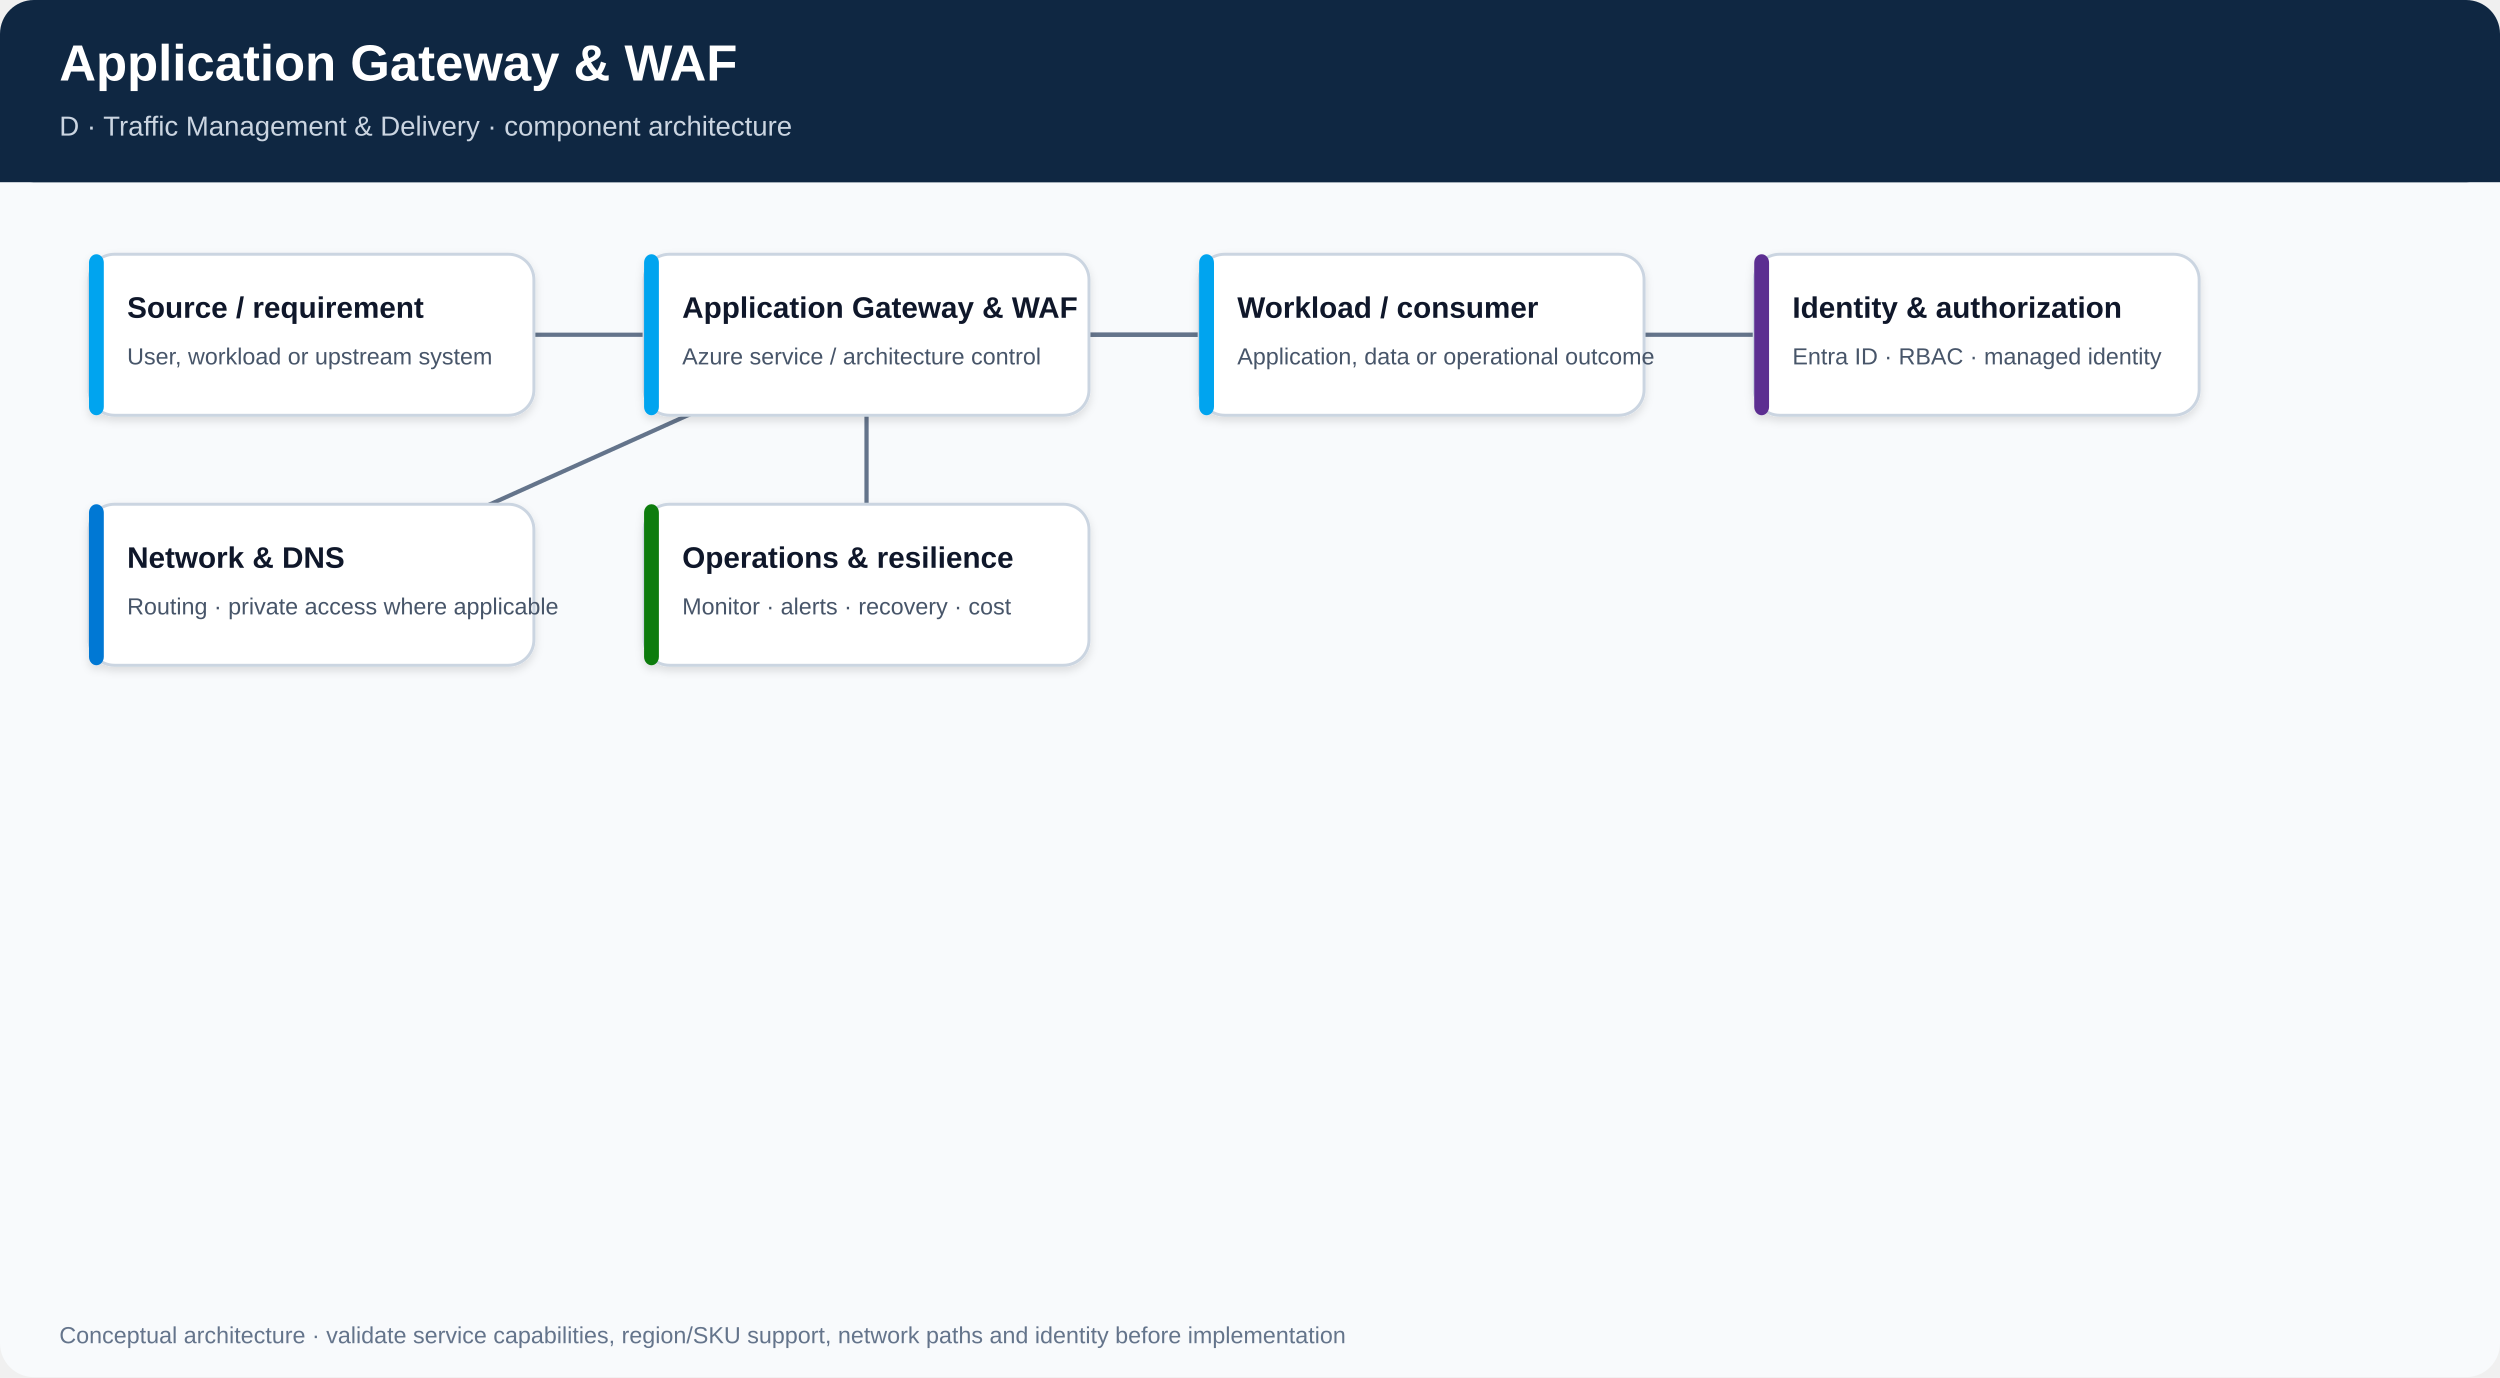
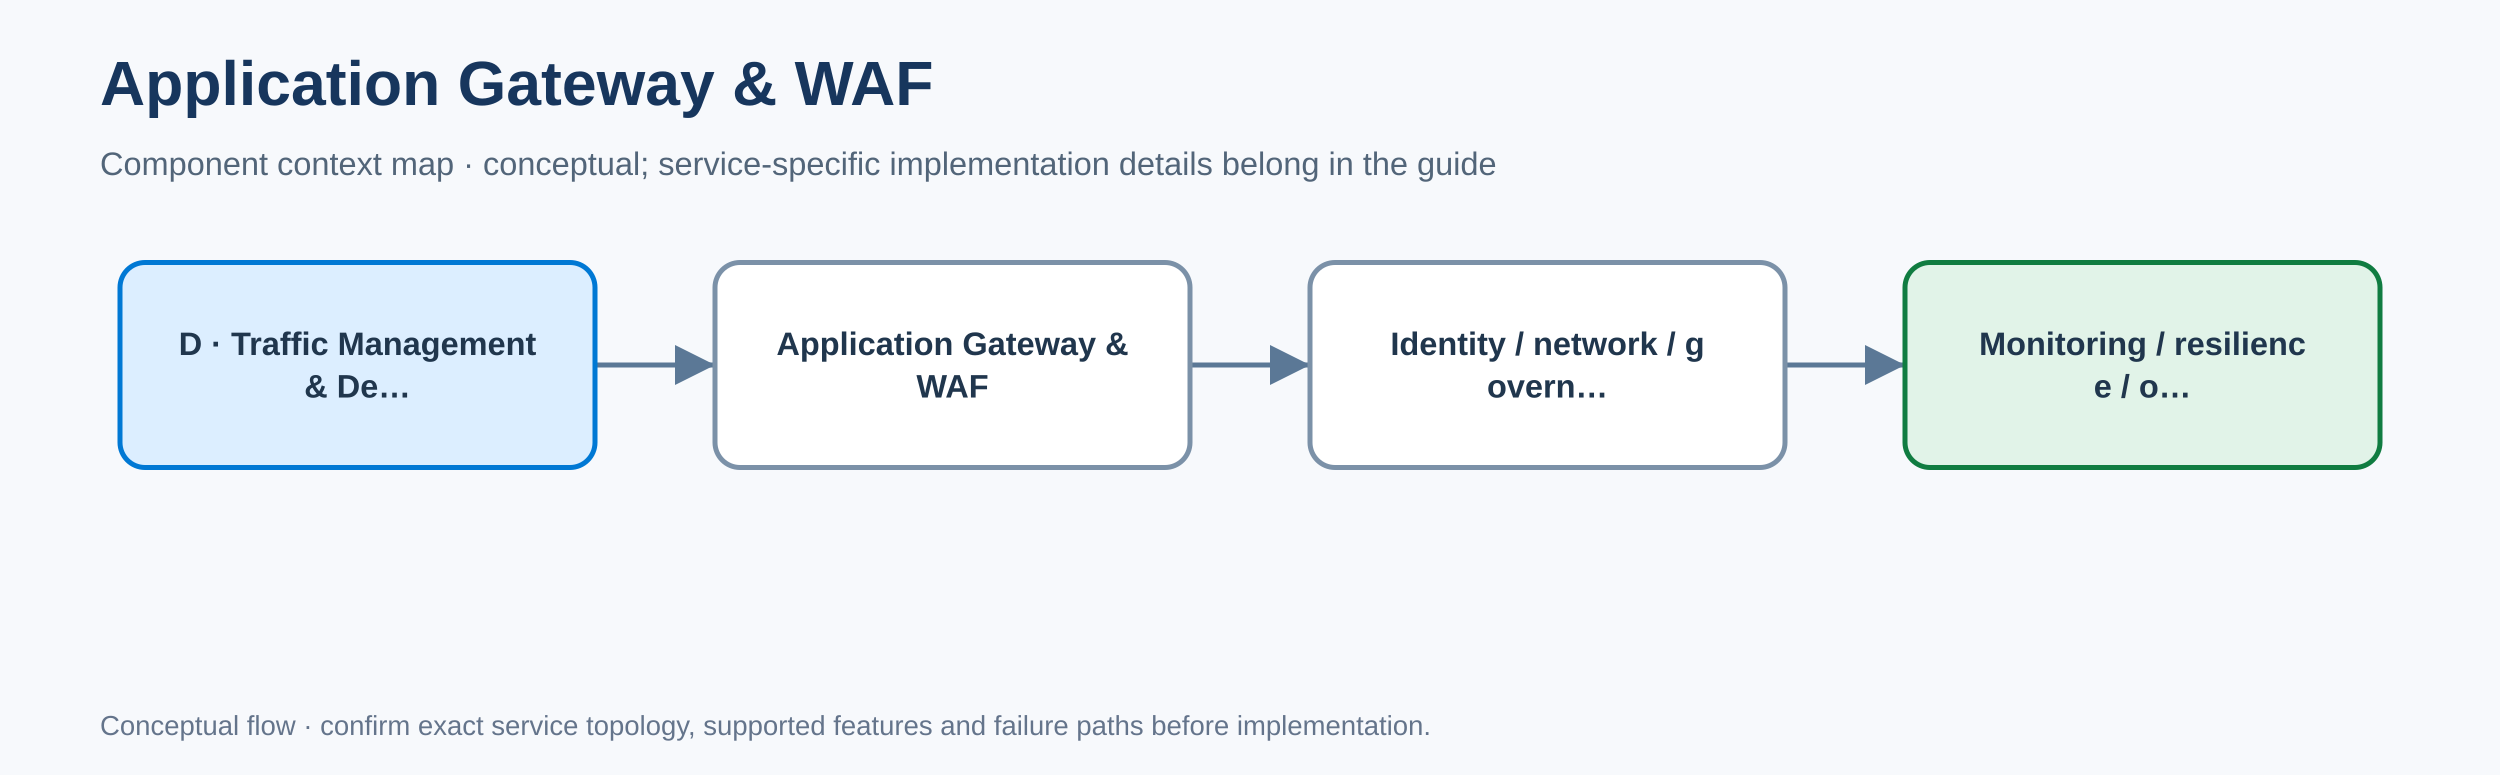
- <svg xmlns="http://www.w3.org/2000/svg" width="1180" height="650" viewBox="0 0 1180 650">
+ <svg xmlns="http://www.w3.org/2000/svg" width="1000" height="310" viewBox="0 0 1000 310">
+   <rect width="100%" height="100%" fill="#f7f9fc" />
+   <text x="40" y="42" font-family="Segoe UI,Arial" font-size="25" font-weight="700" fill="#17365d">Application Gateway &amp; WAF</text>
+   <text x="40" y="70" font-family="Segoe UI,Arial" font-size="13" fill="#526579">Component context map · conceptual; service-specific implementation details belong in the guide</text>
+   <path d="M 238 146 L 286 146" fill="none" stroke="#5b7896" stroke-width="2" marker-end="url(#arrow)" />
+   <path d="M 476 146 L 524 146" fill="none" stroke="#5b7896" stroke-width="2" marker-end="url(#arrow)" />
+   <path d="M 714 146 L 762 146" fill="none" stroke="#5b7896" stroke-width="2" marker-end="url(#arrow)" />
  <defs>
    <marker id="arrow" markerWidth="10" markerHeight="8" refX="8" refY="4" orient="auto">
-       <path d="M0,0 L8,4 L0,8 Z" fill="#64748b" />
+       <path d="M0,0 L8,4 L0,8 z" fill="#5b7896" />
    </marker>
-     <filter id="shadow" x="-20%" y="-20%" width="140%" height="140%">
-       <feDropShadow dx="0" dy="2" stdDeviation="2" flood-opacity=".12" />
-     </filter>
  </defs>
-   <rect width="100%" height="100%" rx="16" fill="#f8fafc" />
-   <rect x="0" y="0" width="1180" height="86" rx="16" fill="#0f2742" />
-   <rect x="0" y="70" width="1180" height="16" fill="#0f2742" />
-   <text x="28" y="38" font-family="Segoe UI,Arial" font-size="24" font-weight="700" fill="#fff">Application Gateway &amp; WAF</text>
-   <text x="28" y="64" font-family="Segoe UI,Arial" font-size="13" fill="#cbd5e1">D · Traffic Management &amp; Delivery · component architecture</text>
-   <path d="M 147 158 L 409 158" fill="none" stroke="#64748b" stroke-width="2" marker-end="url(#arrow)" />
-   <path d="M 409 158 L 671 158" fill="none" stroke="#64748b" stroke-width="2" marker-end="url(#arrow)" />
-   <path d="M 933 158 L 409 158" fill="none" stroke="#64748b" stroke-width="2" marker-end="url(#arrow)" />
-   <path d="M 147 276 L 409 158" fill="none" stroke="#64748b" stroke-width="2" marker-end="url(#arrow)" />
-   <path d="M 409 276 L 409 158" fill="none" stroke="#64748b" stroke-width="2" marker-end="url(#arrow)" />
-   <g filter="url(#shadow)">
-     <rect x="42" y="120" width="210" height="76" rx="12" fill="#fff" stroke="#cbd5e1" stroke-width="1.4" />
-     <rect x="42" y="120" width="7" height="76" rx="4" fill="#00A4EF" />
-   </g>
-   <text x="60" y="150" font-family="Segoe UI,Arial" font-size="14" font-weight="700" fill="#0f172a">Source / requirement</text>
-   <text x="60" y="172" font-family="Segoe UI,Arial" font-size="11" fill="#475569">User, workload or upstream system</text>
-   <g filter="url(#shadow)">
-     <rect x="304" y="120" width="210" height="76" rx="12" fill="#fff" stroke="#cbd5e1" stroke-width="1.4" />
-     <rect x="304" y="120" width="7" height="76" rx="4" fill="#00A4EF" />
-   </g>
-   <text x="322" y="150" font-family="Segoe UI,Arial" font-size="14" font-weight="700" fill="#0f172a">Application Gateway &amp; WAF</text>
-   <text x="322" y="172" font-family="Segoe UI,Arial" font-size="11" fill="#475569">Azure service / architecture control</text>
-   <g filter="url(#shadow)">
-     <rect x="566" y="120" width="210" height="76" rx="12" fill="#fff" stroke="#cbd5e1" stroke-width="1.4" />
-     <rect x="566" y="120" width="7" height="76" rx="4" fill="#00A4EF" />
-   </g>
-   <text x="584" y="150" font-family="Segoe UI,Arial" font-size="14" font-weight="700" fill="#0f172a">Workload / consumer</text>
-   <text x="584" y="172" font-family="Segoe UI,Arial" font-size="11" fill="#475569">Application, data or operational outcome</text>
-   <g filter="url(#shadow)">
-     <rect x="828" y="120" width="210" height="76" rx="12" fill="#fff" stroke="#cbd5e1" stroke-width="1.4" />
-     <rect x="828" y="120" width="7" height="76" rx="4" fill="#5C2D91" />
-   </g>
-   <text x="846" y="150" font-family="Segoe UI,Arial" font-size="14" font-weight="700" fill="#0f172a">Identity &amp; authorization</text>
-   <text x="846" y="172" font-family="Segoe UI,Arial" font-size="11" fill="#475569">Entra ID · RBAC · managed identity</text>
-   <g filter="url(#shadow)">
-     <rect x="42" y="238" width="210" height="76" rx="12" fill="#fff" stroke="#cbd5e1" stroke-width="1.4" />
-     <rect x="42" y="238" width="7" height="76" rx="4" fill="#0078D4" />
-   </g>
-   <text x="60" y="268" font-family="Segoe UI,Arial" font-size="14" font-weight="700" fill="#0f172a">Network &amp; DNS</text>
-   <text x="60" y="290" font-family="Segoe UI,Arial" font-size="11" fill="#475569">Routing · private access where applicable</text>
-   <g filter="url(#shadow)">
-     <rect x="304" y="238" width="210" height="76" rx="12" fill="#fff" stroke="#cbd5e1" stroke-width="1.4" />
-     <rect x="304" y="238" width="7" height="76" rx="4" fill="#107C10" />
-   </g>
-   <text x="322" y="268" font-family="Segoe UI,Arial" font-size="14" font-weight="700" fill="#0f172a">Operations &amp; resilience</text>
-   <text x="322" y="290" font-family="Segoe UI,Arial" font-size="11" fill="#475569">Monitor · alerts · recovery · cost</text>
-   <text x="28" y="634" font-family="Segoe UI,Arial" font-size="11" fill="#64748b">Conceptual architecture · validate service capabilities, region/SKU support, network paths and identity before implementation</text>
+   <rect x="48" y="105" width="190" height="82" rx="10" fill="#dceeff" stroke="#0078d4" stroke-width="2" />
+   <text x="143" y="142" text-anchor="middle" font-family="Segoe UI,Arial" font-size="13" font-weight="600" fill="#20364d">D · Traffic Management</text>
+   <text x="143" y="159" text-anchor="middle" font-family="Segoe UI,Arial" font-size="13" font-weight="600" fill="#20364d"> &amp; De…</text>
+   <rect x="286" y="105" width="190" height="82" rx="10" fill="#ffffff" stroke="#7b91a8" stroke-width="2" />
+   <text x="381" y="142" text-anchor="middle" font-family="Segoe UI,Arial" font-size="13" font-weight="600" fill="#20364d">Application Gateway &amp; </text>
+   <text x="381" y="159" text-anchor="middle" font-family="Segoe UI,Arial" font-size="13" font-weight="600" fill="#20364d">WAF</text>
+   <rect x="524" y="105" width="190" height="82" rx="10" fill="#ffffff" stroke="#7b91a8" stroke-width="2" />
+   <text x="619" y="142" text-anchor="middle" font-family="Segoe UI,Arial" font-size="13" font-weight="600" fill="#20364d">Identity / network / g</text>
+   <text x="619" y="159" text-anchor="middle" font-family="Segoe UI,Arial" font-size="13" font-weight="600" fill="#20364d">overn…</text>
+   <rect x="762" y="105" width="190" height="82" rx="10" fill="#e1f3e8" stroke="#107c41" stroke-width="2" />
+   <text x="857" y="142" text-anchor="middle" font-family="Segoe UI,Arial" font-size="13" font-weight="600" fill="#20364d">Monitoring / resilienc</text>
+   <text x="857" y="159" text-anchor="middle" font-family="Segoe UI,Arial" font-size="13" font-weight="600" fill="#20364d">e / o…</text>
+   <text x="40" y="294" font-family="Segoe UI,Arial" font-size="11" fill="#64748b">Conceptual flow · confirm exact service topology, supported features and failure paths before implementation.</text>
</svg>
